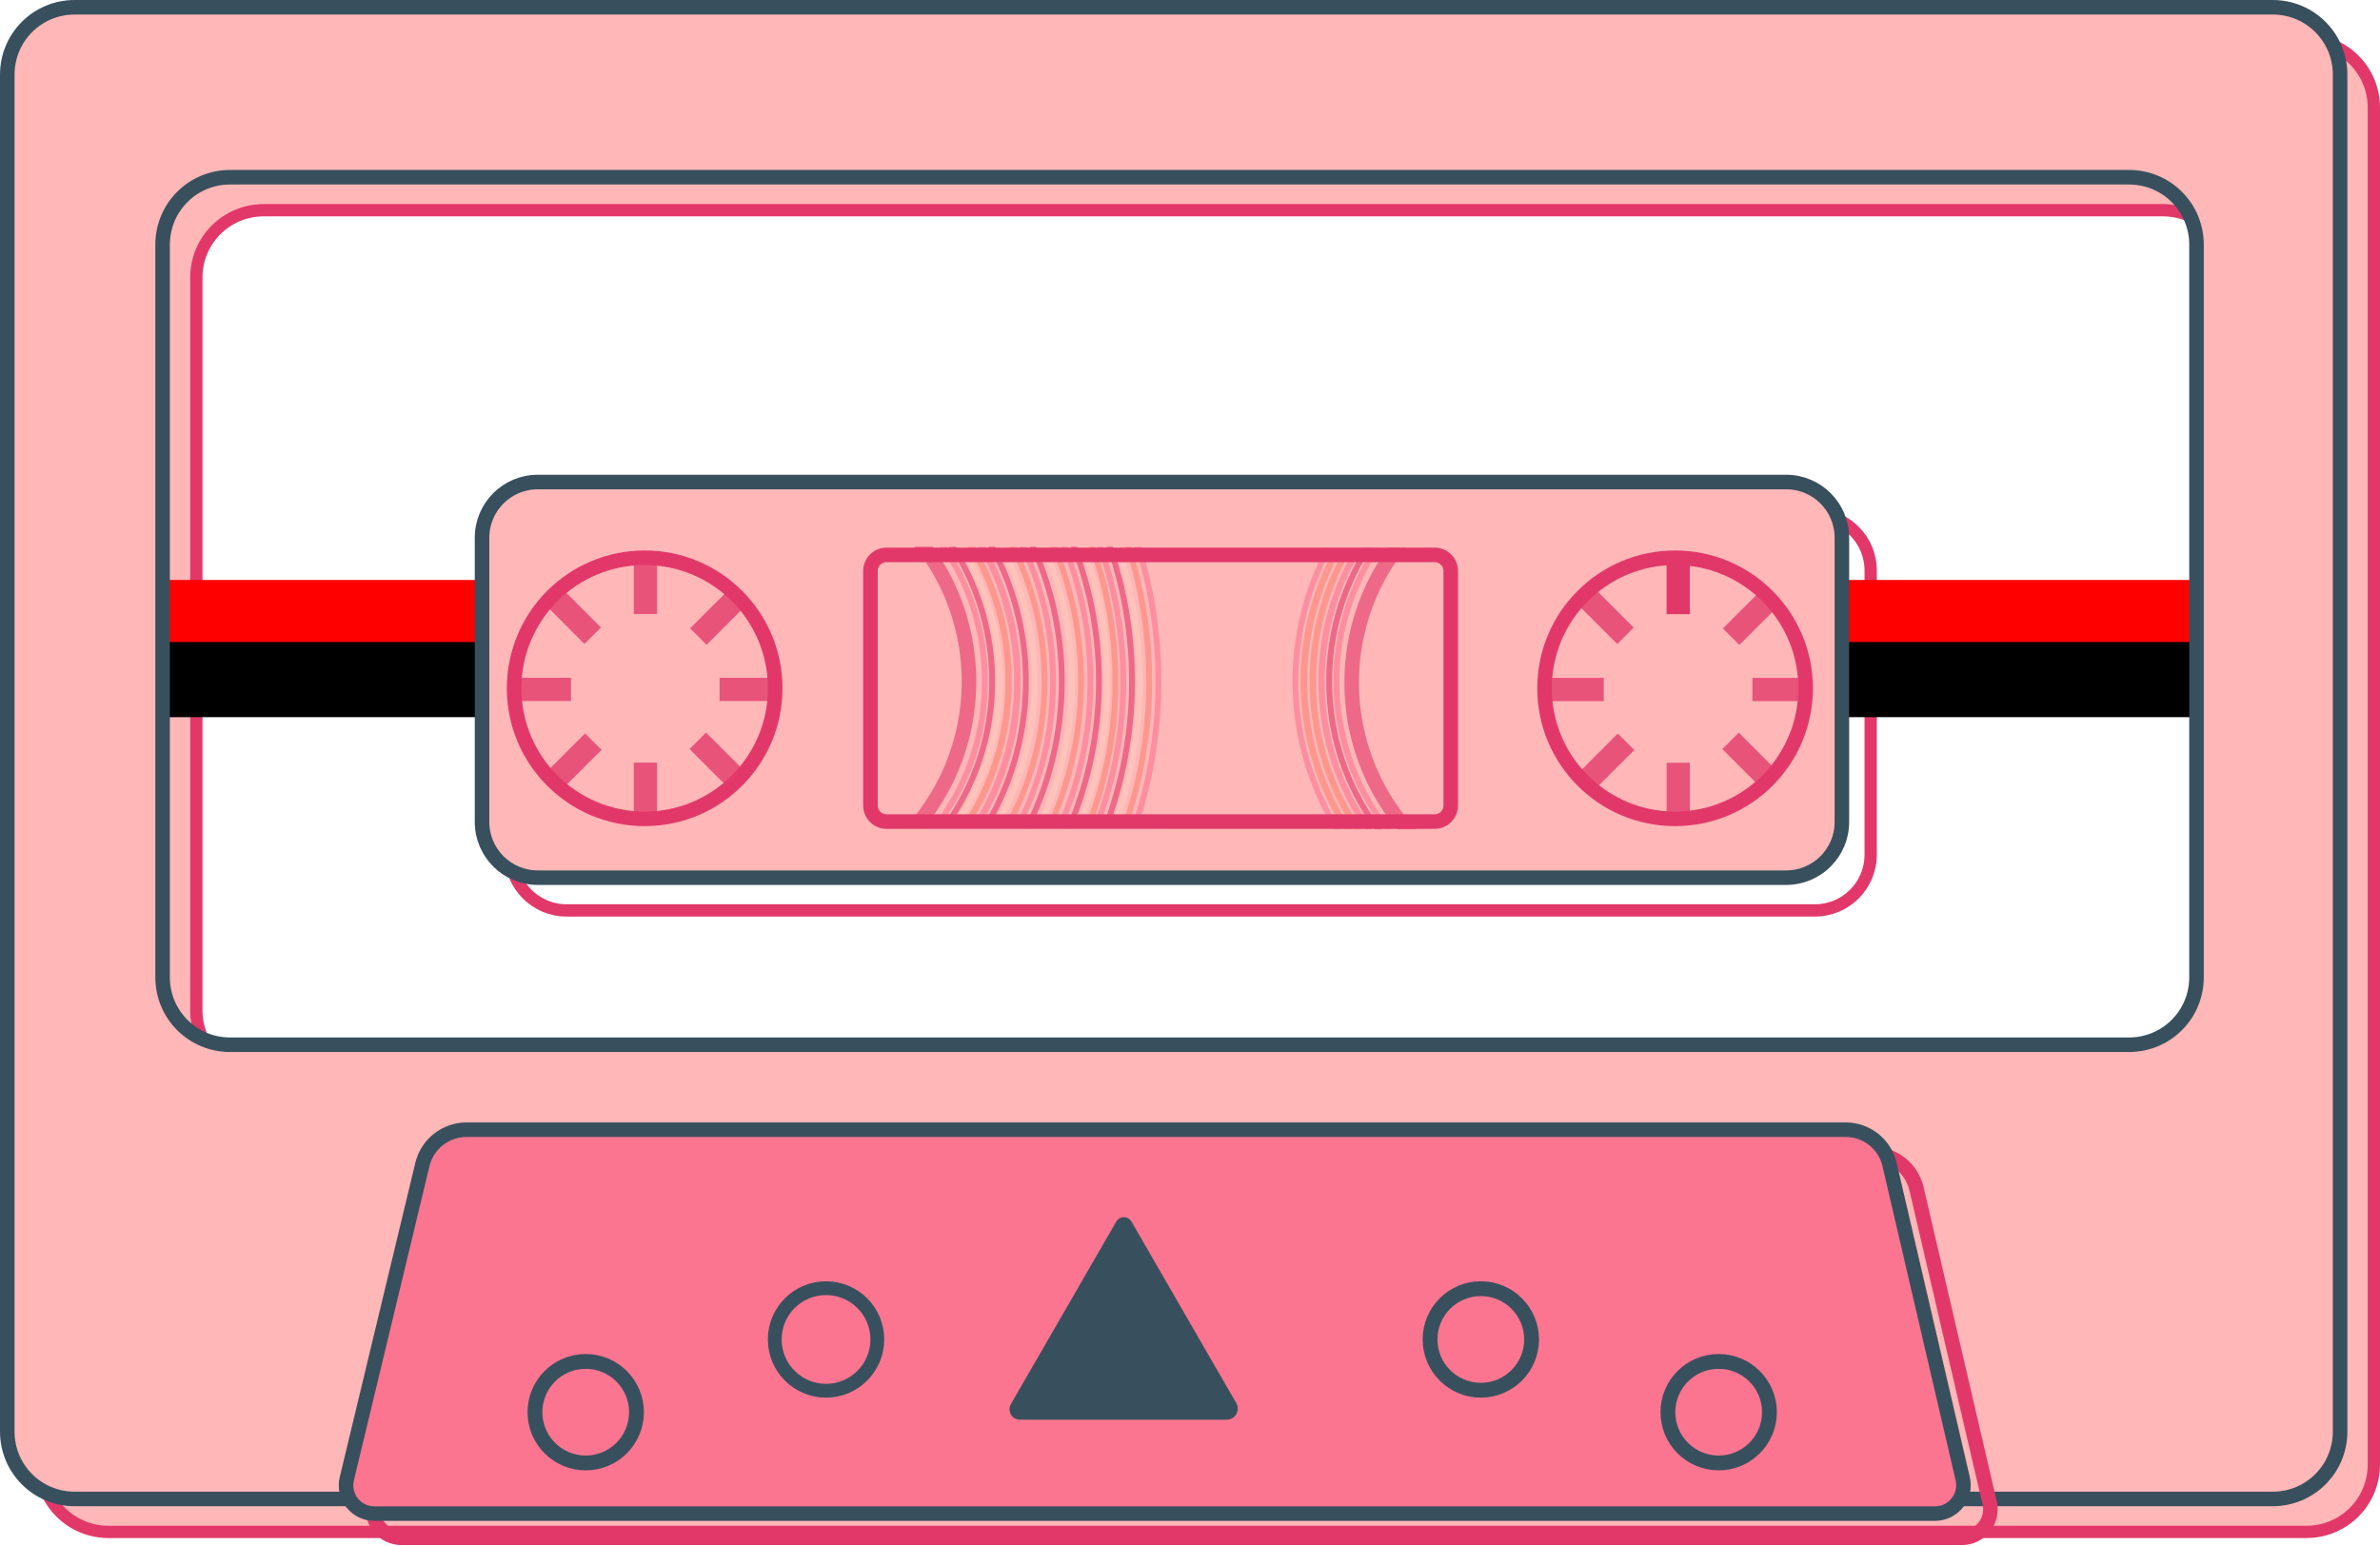
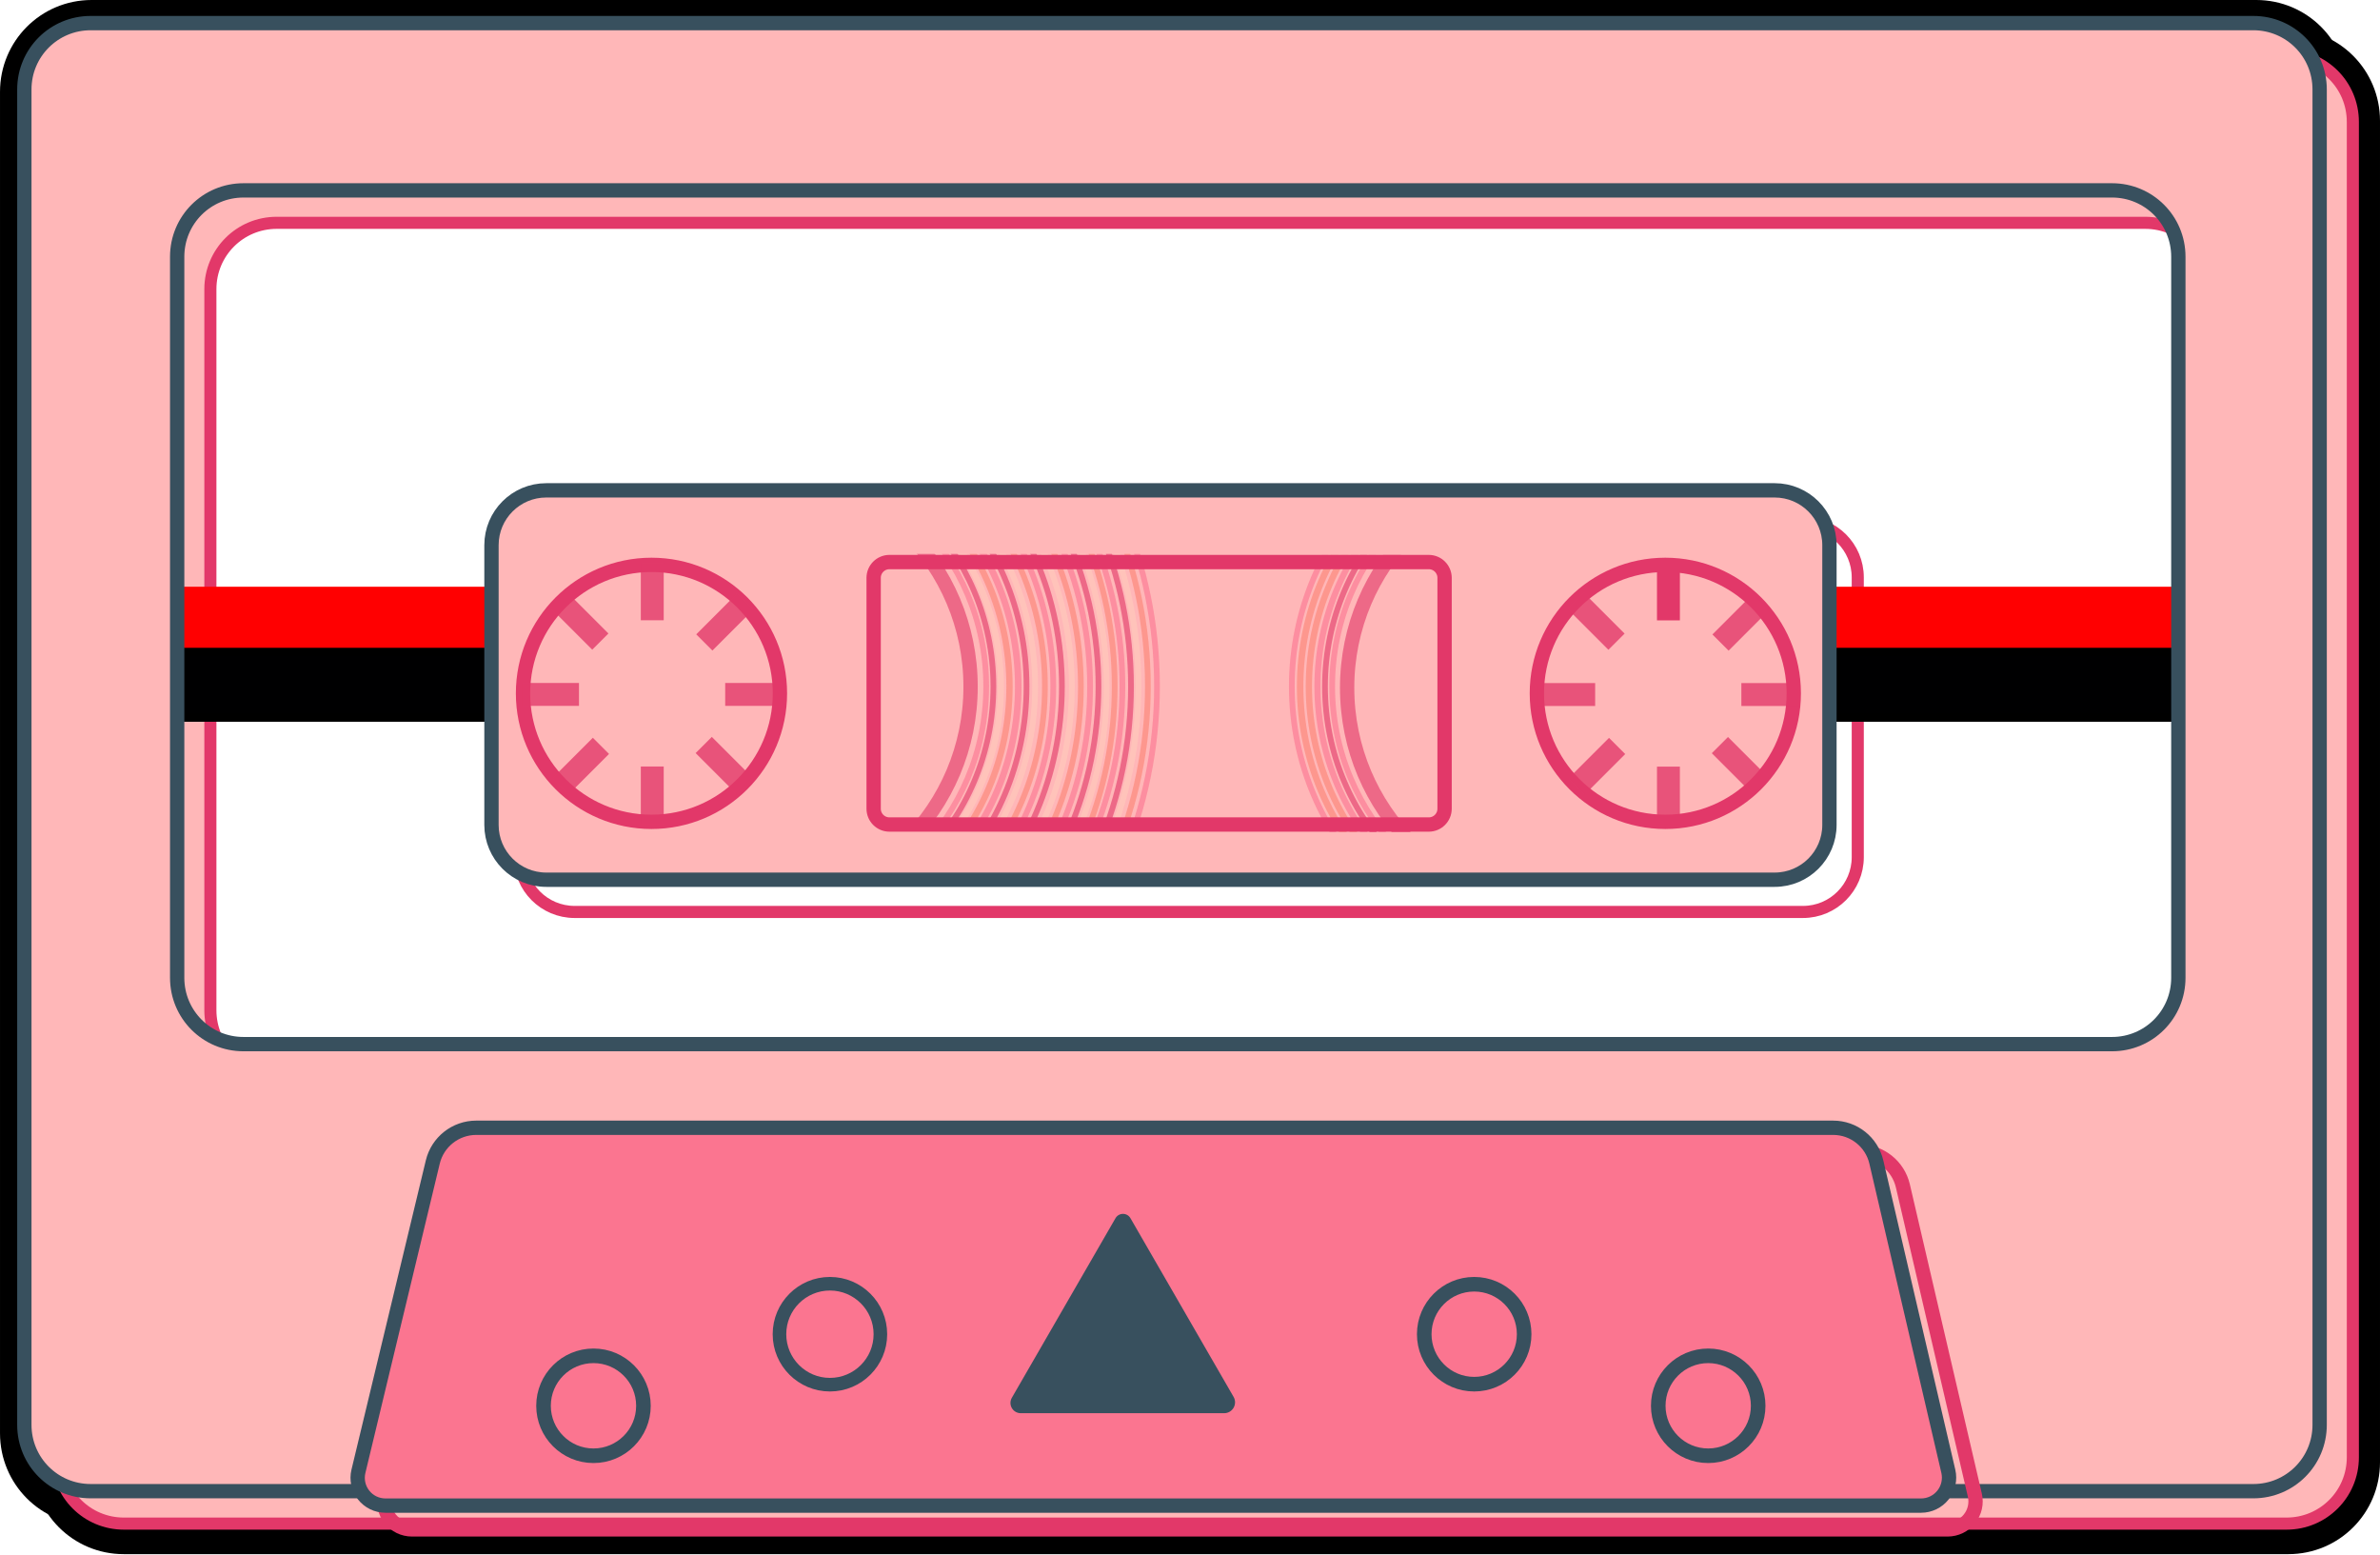
- <svg xmlns="http://www.w3.org/2000/svg" version="1.1" id="svg2" width="371.82" height="241.387" viewBox="0 0 371.82 241.387">
+ <svg xmlns="http://www.w3.org/2000/svg" version="1.1" id="svg2" width="377.901" height="246.71" viewBox="0 0 377.901 246.71">
  <defs id="defs6">
    <clipPath clipPathUnits="userSpaceOnUse" id="clipPath46">
      <rect style="opacity:1;fill:none;fill-opacity:1;stroke:#f08acb;stroke-width:5;stroke-linecap:round;stroke-linejoin:round;stroke-opacity:1" id="rect46" width="199.454" height="91.668" x="-522.813" y="200.679" ry="5.52" transform="scale(-1,1)" />
    </clipPath>
    <clipPath clipPathUnits="userSpaceOnUse" id="clipPath47">
      <rect style="opacity:1;fill:none;fill-opacity:1;stroke:#f08acb;stroke-width:5;stroke-linecap:round;stroke-linejoin:round;stroke-opacity:1" id="rect47" width="199.454" height="91.668" x="326.915" y="200.323" ry="5.52" />
    </clipPath>
  </defs>
-   <g id="layer9" style="display:inline;opacity:1" transform="translate(-13.94553,-52.04917)">
+   <g id="layer10" transform="translate(2.729792,2.530023)">
+     <path id="rect1829-1" style="display:inline;opacity:1;fill:none;fill-opacity:1;stroke:#000000;stroke-width:8;stroke-miterlimit:4;stroke-dasharray:none;stroke-opacity:1" d="m 11.811,1.47 c -5.84,0 -10.54,4.719 -10.54,10.579 V 225.001 c 0,5.861 4.701,10.578 10.54,10.578 H 355.53 c 5.84,0 10.541,-4.718 10.541,-10.578 V 12.049 c 0,-5.861 -4.702,-10.579 -10.541,-10.579 z" />
+     <path id="path9" style="display:inline;opacity:1;fill:none;fill-opacity:1;stroke:#000000;stroke-width:8;stroke-miterlimit:4;stroke-dasharray:none;stroke-opacity:1" d="M 16.91,6.07 C 11.071,6.07 6.37,10.789 6.37,16.649 V 229.601 c 0,5.861 4.701,10.578 10.54,10.578 H 360.63 c 5.84,0 10.541,-4.718 10.541,-10.578 V 16.649 C 371.171,10.789 366.47,6.07 360.63,6.07 Z" />
+   </g>
+   <g id="layer9" style="display:inline;opacity:1" transform="translate(-11.21574,-49.51915)">
    <path id="path6" style="display:none;opacity:1;fill:#000000;fill-opacity:0;stroke:#38505e;stroke-width:4.224;stroke-linecap:round;stroke-linejoin:round;stroke-dasharray:none;stroke-opacity:1" d="m 188.087,397.9 474.022,0 a 15.5,15.5 38.447 0 1 15.096,11.985 l 25.143,107.991 a 9.77,9.77 128.447 0 1 -9.515,11.985 H 156.356 a 9.698,9.698 51.76 0 1 -9.429,-11.965 l 25.977,-108.032 a 15.616,15.616 141.76 0 1 15.183,-11.965 z" transform="matrix(0.4545169,0,0,0.4545169,8.585733,57.06407)" />
    <path id="path7" style="display:inline;opacity:1;fill:#ffb7b8;fill-opacity:1;stroke:#e23869;stroke-width:1.92;stroke-miterlimit:4;stroke-dasharray:none;stroke-opacity:1" d="m 30.884,58.334 c -5.834,0 -10.53,4.697 -10.53,10.531 V 280.851 c 0,5.834 4.696,10.53 10.53,10.53 H 374.274 c 5.834,0 10.531,-4.696 10.531,-10.53 V 68.865 c 0,-5.834 -4.697,-10.531 -10.531,-10.531 z M 55.15,84.89 H 351.839 c 5.834,0 10.531,4.697 10.531,10.531 V 209.884 c 0,5.834 -4.697,10.531 -10.531,10.531 H 55.15 c -5.834,0 -10.53,-4.697 -10.53,-10.531 V 95.421 c 0,-5.834 4.696,-10.531 10.53,-10.531 z" />
    <rect style="display:inline;opacity:1;fill:#000000;fill-opacity:0;stroke:#e23869;stroke-width:1.92;stroke-linecap:round;stroke-linejoin:round;stroke-miterlimit:4;stroke-dasharray:none;stroke-opacity:1" id="rect7" width="212.444" height="61.81" x="93.751" y="132.475" ry="8.699" />
  </g>
-   <g id="layer1" style="display:inline;opacity:1" transform="translate(-20.37183,-58.07585)">
+   <g id="layer1" style="display:inline;opacity:1" transform="translate(-17.64203,-55.54583)">
    <rect style="fill:#ff0001;fill-opacity:1;stroke:none;stroke-width:1.364;stroke-miterlimit:4;stroke-dasharray:none;stroke-opacity:1" id="rect850" width="353.766" height="10.376" x="26.049" y="148.686" />
    <rect style="opacity:1;fill:#000001;fill-opacity:1;stroke:#000000;stroke-width:1.364;stroke-miterlimit:4;stroke-dasharray:none;stroke-opacity:1" id="rect850-2" width="353.766" height="10.376" x="26.049" y="159.061" />
  </g>
-   <g id="layer2" style="display:inline;opacity:1" transform="translate(-20.37183,-58.07585)">
+   <g id="layer2" style="display:inline;opacity:1" transform="translate(-17.64203,-55.54583)">
    <path id="rect1829" style="opacity:1;fill:#ffb7b8;fill-opacity:1;stroke:#38505e;stroke-width:2.273;stroke-miterlimit:4;stroke-dasharray:none;stroke-opacity:1" d="m 32.038,59.212 c -5.834,0 -10.53,4.697 -10.53,10.531 V 281.729 c 0,5.834 4.696,10.53 10.53,10.53 H 375.429 c 5.834,0 10.531,-4.696 10.531,-10.53 V 69.743 c 0,-5.834 -4.697,-10.531 -10.531,-10.531 z M 56.304,85.768 H 352.994 c 5.834,0 10.531,4.697 10.531,10.531 V 210.762 c 0,5.834 -4.697,10.531 -10.531,10.531 H 56.304 c -5.834,0 -10.53,-4.697 -10.53,-10.531 V 96.299 c 0,-5.834 4.696,-10.531 10.53,-10.531 z" />
  </g>
-   <g id="layer3" style="display:inline;opacity:1" transform="translate(-20.37183,-58.07585)">
+   <g id="layer3" style="display:inline;opacity:1" transform="translate(-17.64203,-55.54583)">
    <rect style="display:inline;fill:#ffb7b8;fill-opacity:1;stroke:#38505e;stroke-width:2.273;stroke-linecap:round;stroke-linejoin:round;stroke-miterlimit:4;stroke-dasharray:none;stroke-opacity:1" id="rect851" width="212.444" height="61.81" x="95.68" y="133.385" ry="8.699" />
    <g id="layer6">
      <circle style="fill:none;fill-opacity:1;stroke:#e23869;stroke-width:2.273;stroke-linecap:round;stroke-linejoin:round;stroke-opacity:1" id="path4" cx="121.085" cy="165.61" r="20.396" />
      <circle style="fill:none;fill-opacity:1;stroke:#e23869;stroke-width:2.273;stroke-linecap:round;stroke-linejoin:round;stroke-opacity:1" id="path4-2" cx="282.065" cy="165.61" r="20.396" />
      <rect style="fill:#e23869;fill-opacity:1;stroke:none;stroke-width:2.213;stroke-linecap:round;stroke-linejoin:round;stroke-opacity:1" id="rect5" width="3.636" height="9.09" x="280.741" y="144.935" />
      <rect style="opacity:0.784;fill:#e23869;fill-opacity:1;stroke:none;stroke-width:2.213;stroke-linecap:round;stroke-linejoin:round;stroke-opacity:1" id="rect5-6" width="3.636" height="9.09" x="280.741" y="177.24" />
      <rect style="opacity:0.784;fill:#e23869;fill-opacity:1;stroke:none;stroke-width:2.213;stroke-linecap:round;stroke-linejoin:round;stroke-opacity:1" id="rect5-0" width="3.636" height="9.09" x="-167.616" y="261.834" transform="rotate(-90)" />
      <rect style="opacity:0.784;fill:#e23869;fill-opacity:1;stroke:none;stroke-width:2.213;stroke-linecap:round;stroke-linejoin:round;stroke-opacity:1" id="rect5-6-5" width="3.636" height="9.09" x="-167.616" y="294.138" transform="rotate(-90)" />
      <rect style="opacity:0.784;fill:#e23869;fill-opacity:1;stroke:none;stroke-width:2.213;stroke-linecap:round;stroke-linejoin:round;stroke-opacity:1" id="rect5-5" width="3.636" height="9.09" x="80.846" y="296.184" transform="rotate(-45)" />
      <rect style="opacity:0.784;fill:#e23869;fill-opacity:1;stroke:none;stroke-width:2.213;stroke-linecap:round;stroke-linejoin:round;stroke-opacity:1" id="rect5-6-3" width="3.636" height="9.09" x="80.846" y="328.489" transform="rotate(-45)" />
      <rect style="opacity:0.784;fill:#e23869;fill-opacity:1;stroke:none;stroke-width:2.213;stroke-linecap:round;stroke-linejoin:round;stroke-opacity:1" id="rect5-0-3" width="3.636" height="9.09" x="-318.865" y="61.938" transform="rotate(-135)" />
      <rect style="opacity:0.784;fill:#e23869;fill-opacity:1;stroke:none;stroke-width:2.213;stroke-linecap:round;stroke-linejoin:round;stroke-opacity:1" id="rect5-6-5-0" width="3.636" height="9.09" x="-318.865" y="94.243" transform="rotate(-135)" />
      <rect style="opacity:0.784;fill:#e23869;fill-opacity:1;stroke:none;stroke-width:2.213;stroke-linecap:round;stroke-linejoin:round;stroke-opacity:1" id="rect5-4" width="3.636" height="9.09" x="119.392" y="144.918" />
      <rect style="opacity:0.784;fill:#e23869;fill-opacity:1;stroke:none;stroke-width:2.213;stroke-linecap:round;stroke-linejoin:round;stroke-opacity:1" id="rect5-6-0" width="3.636" height="9.09" x="119.392" y="177.222" />
      <rect style="opacity:0.784;fill:#e23869;fill-opacity:1;stroke:none;stroke-width:2.213;stroke-linecap:round;stroke-linejoin:round;stroke-opacity:1" id="rect5-0-1" width="3.636" height="9.09" x="-167.599" y="100.485" transform="rotate(-90)" />
      <rect style="opacity:0.784;fill:#e23869;fill-opacity:1;stroke:none;stroke-width:2.213;stroke-linecap:round;stroke-linejoin:round;stroke-opacity:1" id="rect5-6-5-1" width="3.636" height="9.09" x="-167.599" y="132.789" transform="rotate(-90)" />
      <rect style="opacity:0.784;fill:#e23869;fill-opacity:1;stroke:none;stroke-width:2.213;stroke-linecap:round;stroke-linejoin:round;stroke-opacity:1" id="rect5-5-2" width="3.636" height="9.09" x="-33.233" y="182.081" transform="rotate(-45)" />
      <rect style="opacity:0.784;fill:#e23869;fill-opacity:1;stroke:none;stroke-width:2.213;stroke-linecap:round;stroke-linejoin:round;stroke-opacity:1" id="rect5-6-3-2" width="3.636" height="9.09" x="-33.233" y="214.386" transform="rotate(-45)" />
      <rect style="opacity:0.784;fill:#e23869;fill-opacity:1;stroke:none;stroke-width:2.213;stroke-linecap:round;stroke-linejoin:round;stroke-opacity:1" id="rect5-0-3-5" width="3.636" height="9.09" x="-204.762" y="-52.141" transform="rotate(-135)" />
      <rect style="opacity:0.784;fill:#e23869;fill-opacity:1;stroke:none;stroke-width:2.213;stroke-linecap:round;stroke-linejoin:round;stroke-opacity:1" id="rect5-6-5-0-6" width="3.636" height="9.09" x="-204.762" y="-19.836" transform="rotate(-135)" />
    </g>
    <g id="layer7">
      <g id="g1" transform="matrix(0.480004,0,0,0.480004,2.05995,49.37075)">
        <g id="layer8" style="display:inline;opacity:0.784" clip-path="url(#clipPath47)" transform="translate(0,-4.27379)">
          <circle style="display:inline;opacity:0.784;fill:none;fill-opacity:1;stroke:#fb7590;stroke-width:1.89;stroke-linecap:round;stroke-linejoin:round;stroke-dasharray:none;stroke-opacity:1" id="path5-1" cx="280.618" cy="244.144" r="78.069" />
          <circle style="display:inline;opacity:0.784;fill:none;fill-opacity:1;stroke:#e23869;stroke-width:1.894;stroke-linecap:round;stroke-linejoin:round;stroke-dasharray:none;stroke-opacity:1" id="path5-1-9" cx="280.334" cy="244.144" r="80.735" />
          <circle style="display:inline;opacity:0.784;fill:none;fill-opacity:1;stroke:#ffccbb;stroke-width:2.015;stroke-linecap:round;stroke-linejoin:round;stroke-dasharray:none;stroke-opacity:1" id="path5-1-1" cx="280.334" cy="244.144" r="83.225" />
          <circle style="display:inline;opacity:0.784;fill:none;fill-opacity:1;stroke:#fd8374;stroke-width:2.084;stroke-linecap:round;stroke-linejoin:round;stroke-dasharray:none;stroke-opacity:1" id="path5-1-9-6" cx="280.334" cy="244.144" r="86.066" />
          <circle style="display:inline;opacity:0.784;fill:none;fill-opacity:1;stroke:#fb7590;stroke-width:2.153;stroke-linecap:round;stroke-linejoin:round;stroke-dasharray:none;stroke-opacity:1" id="path5-1-5" cx="280.334" cy="244.144" r="88.95" />
          <circle style="display:inline;opacity:0.784;fill:none;fill-opacity:1;stroke:#e23869;stroke-width:1.894;stroke-linecap:round;stroke-linejoin:round;stroke-dasharray:none;stroke-opacity:1" id="path5-1-9-3" cx="280.05" cy="244.144" r="91.987" />
          <circle style="display:inline;opacity:0.784;fill:none;fill-opacity:1;stroke:#ffccbb;stroke-width:1.894;stroke-linecap:round;stroke-linejoin:round;stroke-dasharray:none;stroke-opacity:1" id="path5-1-1-2" cx="280.05" cy="244.144" r="94.824" />
          <circle style="display:inline;opacity:0.784;fill:none;fill-opacity:1;stroke:#fd8374;stroke-width:1.894;stroke-linecap:round;stroke-linejoin:round;stroke-dasharray:none;stroke-opacity:1" id="path5-1-9-6-1" cx="280.05" cy="244.144" r="98.061" />
          <circle style="display:inline;opacity:0.784;fill:none;fill-opacity:1;stroke:#fb7590;stroke-width:1.894;stroke-linecap:round;stroke-linejoin:round;stroke-dasharray:none;stroke-opacity:1" id="path5-1-2" cx="277.872" cy="244.144" r="103.005" />
          <circle style="display:inline;opacity:0.784;fill:none;fill-opacity:1;stroke:#e23869;stroke-width:1.894;stroke-linecap:round;stroke-linejoin:round;stroke-dasharray:none;stroke-opacity:1" id="path5-1-9-9" cx="277.209" cy="244.144" r="106.522" />
          <circle style="display:inline;opacity:0.784;fill:none;fill-opacity:1;stroke:#ffccbb;stroke-width:1.894;stroke-linecap:round;stroke-linejoin:round;stroke-dasharray:none;stroke-opacity:1" id="path5-1-1-0" cx="277.209" cy="244.144" r="109.806" />
          <circle style="display:inline;opacity:0.784;fill:none;fill-opacity:1;stroke:#fd8374;stroke-width:1.894;stroke-linecap:round;stroke-linejoin:round;stroke-dasharray:none;stroke-opacity:1" id="path5-1-9-6-9" cx="276.452" cy="244.144" r="113.556" />
          <circle style="display:inline;opacity:0.784;fill:none;fill-opacity:1;stroke:#fb7590;stroke-width:1.894;stroke-linecap:round;stroke-linejoin:round;stroke-dasharray:none;stroke-opacity:1" id="path5-1-5-9" cx="275.694" cy="244.144" r="117.361" />
          <circle style="display:inline;opacity:0.784;fill:none;fill-opacity:1;stroke:#e23869;stroke-width:1.894;stroke-linecap:round;stroke-linejoin:round;stroke-dasharray:none;stroke-opacity:1" id="path5-1-9-3-2" cx="274.463" cy="244.144" r="121.368" />
          <circle style="display:inline;opacity:0.784;fill:none;fill-opacity:1;stroke:#ffccbb;stroke-width:1.894;stroke-linecap:round;stroke-linejoin:round;stroke-dasharray:none;stroke-opacity:1" id="path5-1-1-2-5" cx="273.422" cy="244.144" r="125.11" />
          <circle style="display:inline;opacity:0.784;fill:none;fill-opacity:1;stroke:#fd8374;stroke-width:1.894;stroke-linecap:round;stroke-linejoin:round;stroke-dasharray:none;stroke-opacity:1" id="path5-1-9-6-1-3" cx="271.812" cy="244.144" r="129.382" />
          <circle style="display:inline;opacity:0.784;fill:none;fill-opacity:1;stroke:#fb7590;stroke-width:1.894;stroke-linecap:round;stroke-linejoin:round;stroke-dasharray:none;stroke-opacity:1" id="circle5" cx="273.422" cy="244.144" r="130.327" />
          <circle style="display:inline;opacity:0.784;fill:none;fill-opacity:1;stroke:#e23869;stroke-width:1.894;stroke-linecap:round;stroke-linejoin:round;stroke-dasharray:none;stroke-opacity:1" id="circle6" cx="271.812" cy="244.144" r="134.777" />
          <circle style="display:inline;opacity:0.784;fill:none;fill-opacity:1;stroke:#ffccbb;stroke-width:1.894;stroke-linecap:round;stroke-linejoin:round;stroke-dasharray:none;stroke-opacity:1" id="circle7" cx="270.107" cy="244.144" r="138.933" />
          <circle style="display:inline;opacity:0.784;fill:none;fill-opacity:1;stroke:#fd8374;stroke-width:1.894;stroke-linecap:round;stroke-linejoin:round;stroke-dasharray:none;stroke-opacity:1" id="circle8" cx="268.497" cy="244.144" r="143.677" />
          <circle style="display:inline;opacity:0.784;fill:none;fill-opacity:1;stroke:#fb7590;stroke-width:1.894;stroke-linecap:round;stroke-linejoin:round;stroke-dasharray:none;stroke-opacity:1" id="circle9" cx="266.699" cy="244.144" r="148.491" />
          <circle style="opacity:0.784;fill:none;fill-opacity:1;stroke:#e23869;stroke-width:4.735;stroke-linecap:round;stroke-linejoin:round;stroke-opacity:1" id="path5" cx="280.68" cy="244.229" r="72.844" />
        </g>
        <g id="g32" style="display:inline;opacity:0.784" transform="matrix(-1,0,0,1,851.1528,-4.27379)" clip-path="url(#clipPath46)">
          <circle style="display:inline;opacity:0.784;fill:none;fill-opacity:1;stroke:#fb7590;stroke-width:1.89;stroke-linecap:round;stroke-linejoin:round;stroke-dasharray:none;stroke-opacity:1" id="circle12" cx="299.947" cy="244.163" r="78.069" />
          <circle style="display:inline;opacity:0.784;fill:none;fill-opacity:1;stroke:#e23869;stroke-width:1.894;stroke-linecap:round;stroke-linejoin:round;stroke-dasharray:none;stroke-opacity:1" id="circle13" cx="299.663" cy="244.163" r="80.735" />
          <circle style="display:inline;opacity:0.784;fill:none;fill-opacity:1;stroke:#fb7590;stroke-width:2.015;stroke-linecap:round;stroke-linejoin:round;stroke-dasharray:none;stroke-opacity:1" id="circle14" cx="299.663" cy="244.163" r="83.225" />
          <circle style="display:inline;opacity:0.784;fill:none;fill-opacity:1;stroke:#fd8374;stroke-width:2.084;stroke-linecap:round;stroke-linejoin:round;stroke-dasharray:none;stroke-opacity:1" id="circle15" cx="299.663" cy="244.163" r="86.066" />
          <circle style="display:inline;opacity:0.784;fill:none;fill-opacity:1;stroke:#fd8374;stroke-width:2.153;stroke-linecap:round;stroke-linejoin:round;stroke-dasharray:none;stroke-opacity:1" id="circle16" cx="299.663" cy="244.163" r="88.95" />
          <circle style="display:inline;opacity:0.784;fill:none;fill-opacity:1;stroke:#fb7590;stroke-width:1.894;stroke-linecap:round;stroke-linejoin:round;stroke-dasharray:none;stroke-opacity:1" id="circle17" cx="299.379" cy="244.163" r="91.987" />
          <circle style="opacity:0.784;fill:none;fill-opacity:1;stroke:#e23869;stroke-width:4.735;stroke-linecap:round;stroke-linejoin:round;stroke-opacity:1" id="path5-7" cx="-300.225" cy="244.585" r="72.844" transform="scale(-1,1)" />
        </g>
        <rect style="fill:none;fill-opacity:1;stroke:#e23869;stroke-width:4.735;stroke-linecap:round;stroke-linejoin:round;stroke-opacity:1" id="rect4-8" width="188.863" height="86.801" x="321.457" y="198.743" ry="5.227" />
      </g>
    </g>
  </g>
-   <g id="layer4" style="display:inline;opacity:1" transform="translate(-20.37183,-58.07585)">
+   <g id="layer4" style="display:inline;opacity:1" transform="translate(-17.64203,-55.54583)">
    <path id="path8" style="display:inline;opacity:1;fill:none;stroke:#e23869;stroke-width:5;stroke-linecap:round;stroke-linejoin:round;stroke-opacity:1" d="m 188.087,397.9 474.022,0 a 15.5,15.5 38.447 0 1 15.096,11.985 l 25.143,107.991 a 9.77,9.77 128.447 0 1 -9.515,11.985 H 156.356 a 9.698,9.698 51.76 0 1 -9.429,-11.965 l 25.977,-108.032 a 15.616,15.616 141.76 0 1 15.183,-11.965 z" transform="matrix(0.4545083,0,0,0.454517,11.98748,57.49533)" />
    <path id="rect2832" style="fill:#fb7590;stroke:#38505e;stroke-width:5;stroke-linecap:round;stroke-linejoin:round;stroke-opacity:1" d="m 188.087,397.9 474.022,0 a 15.5,15.5 38.447 0 1 15.096,11.985 l 25.143,107.991 a 9.77,9.77 128.447 0 1 -9.515,11.985 H 156.356 a 9.698,9.698 51.76 0 1 -9.429,-11.965 l 25.977,-108.032 a 15.616,15.616 141.76 0 1 15.183,-11.965 z" transform="matrix(0.4545169,0,0,0.4545169,7.772301,53.71799)" />
  </g>
-   <g id="layer5" style="display:inline" transform="translate(-20.37183,-58.07585)">
+   <g id="layer5" style="display:inline" transform="translate(-17.64203,-55.54583)">
    <ellipse style="fill:none;stroke:#38505e;stroke-width:2.316;stroke-linecap:round;stroke-linejoin:round;stroke-opacity:1" id="path1" cx="111.876" cy="278.704" rx="7.932" ry="7.932" />
    <ellipse style="fill:none;stroke:#38505e;stroke-width:2.316;stroke-linecap:round;stroke-linejoin:round;stroke-opacity:1" id="path1-4" cx="288.875" cy="278.704" rx="7.932" ry="7.932" />
    <ellipse style="fill:none;stroke:#38505e;stroke-width:2.316;stroke-linecap:round;stroke-linejoin:round;stroke-opacity:1" id="path1-3" cx="251.717" cy="267.341" rx="7.932" ry="7.932" />
    <circle style="fill:none;stroke:#38505e;stroke-width:2.156;stroke-linecap:round;stroke-linejoin:round;stroke-opacity:1" id="path2" cx="149.42" cy="267.341" r="8.012" />
    <path style="fill:#38505e;fill-opacity:1;stroke:none;stroke-width:5;stroke-linecap:round;stroke-linejoin:round" id="path3" d="m 427.887,465.57 -27.469,0 -27.75,0 a 2.792,2.792 60 0 1 -2.418,-4.188 l 13.875,-24.032 14.263,-24.704 a 2.344,2.344 2.5219961e-7 0 1 4.061,0 l 14.263,24.704 13.734,23.788 a 2.955,2.955 120 0 1 -2.559,4.432 z" transform="matrix(0.5849264,0,0,0.5849264,-38.265,7.557533)" />
  </g>
</svg>
